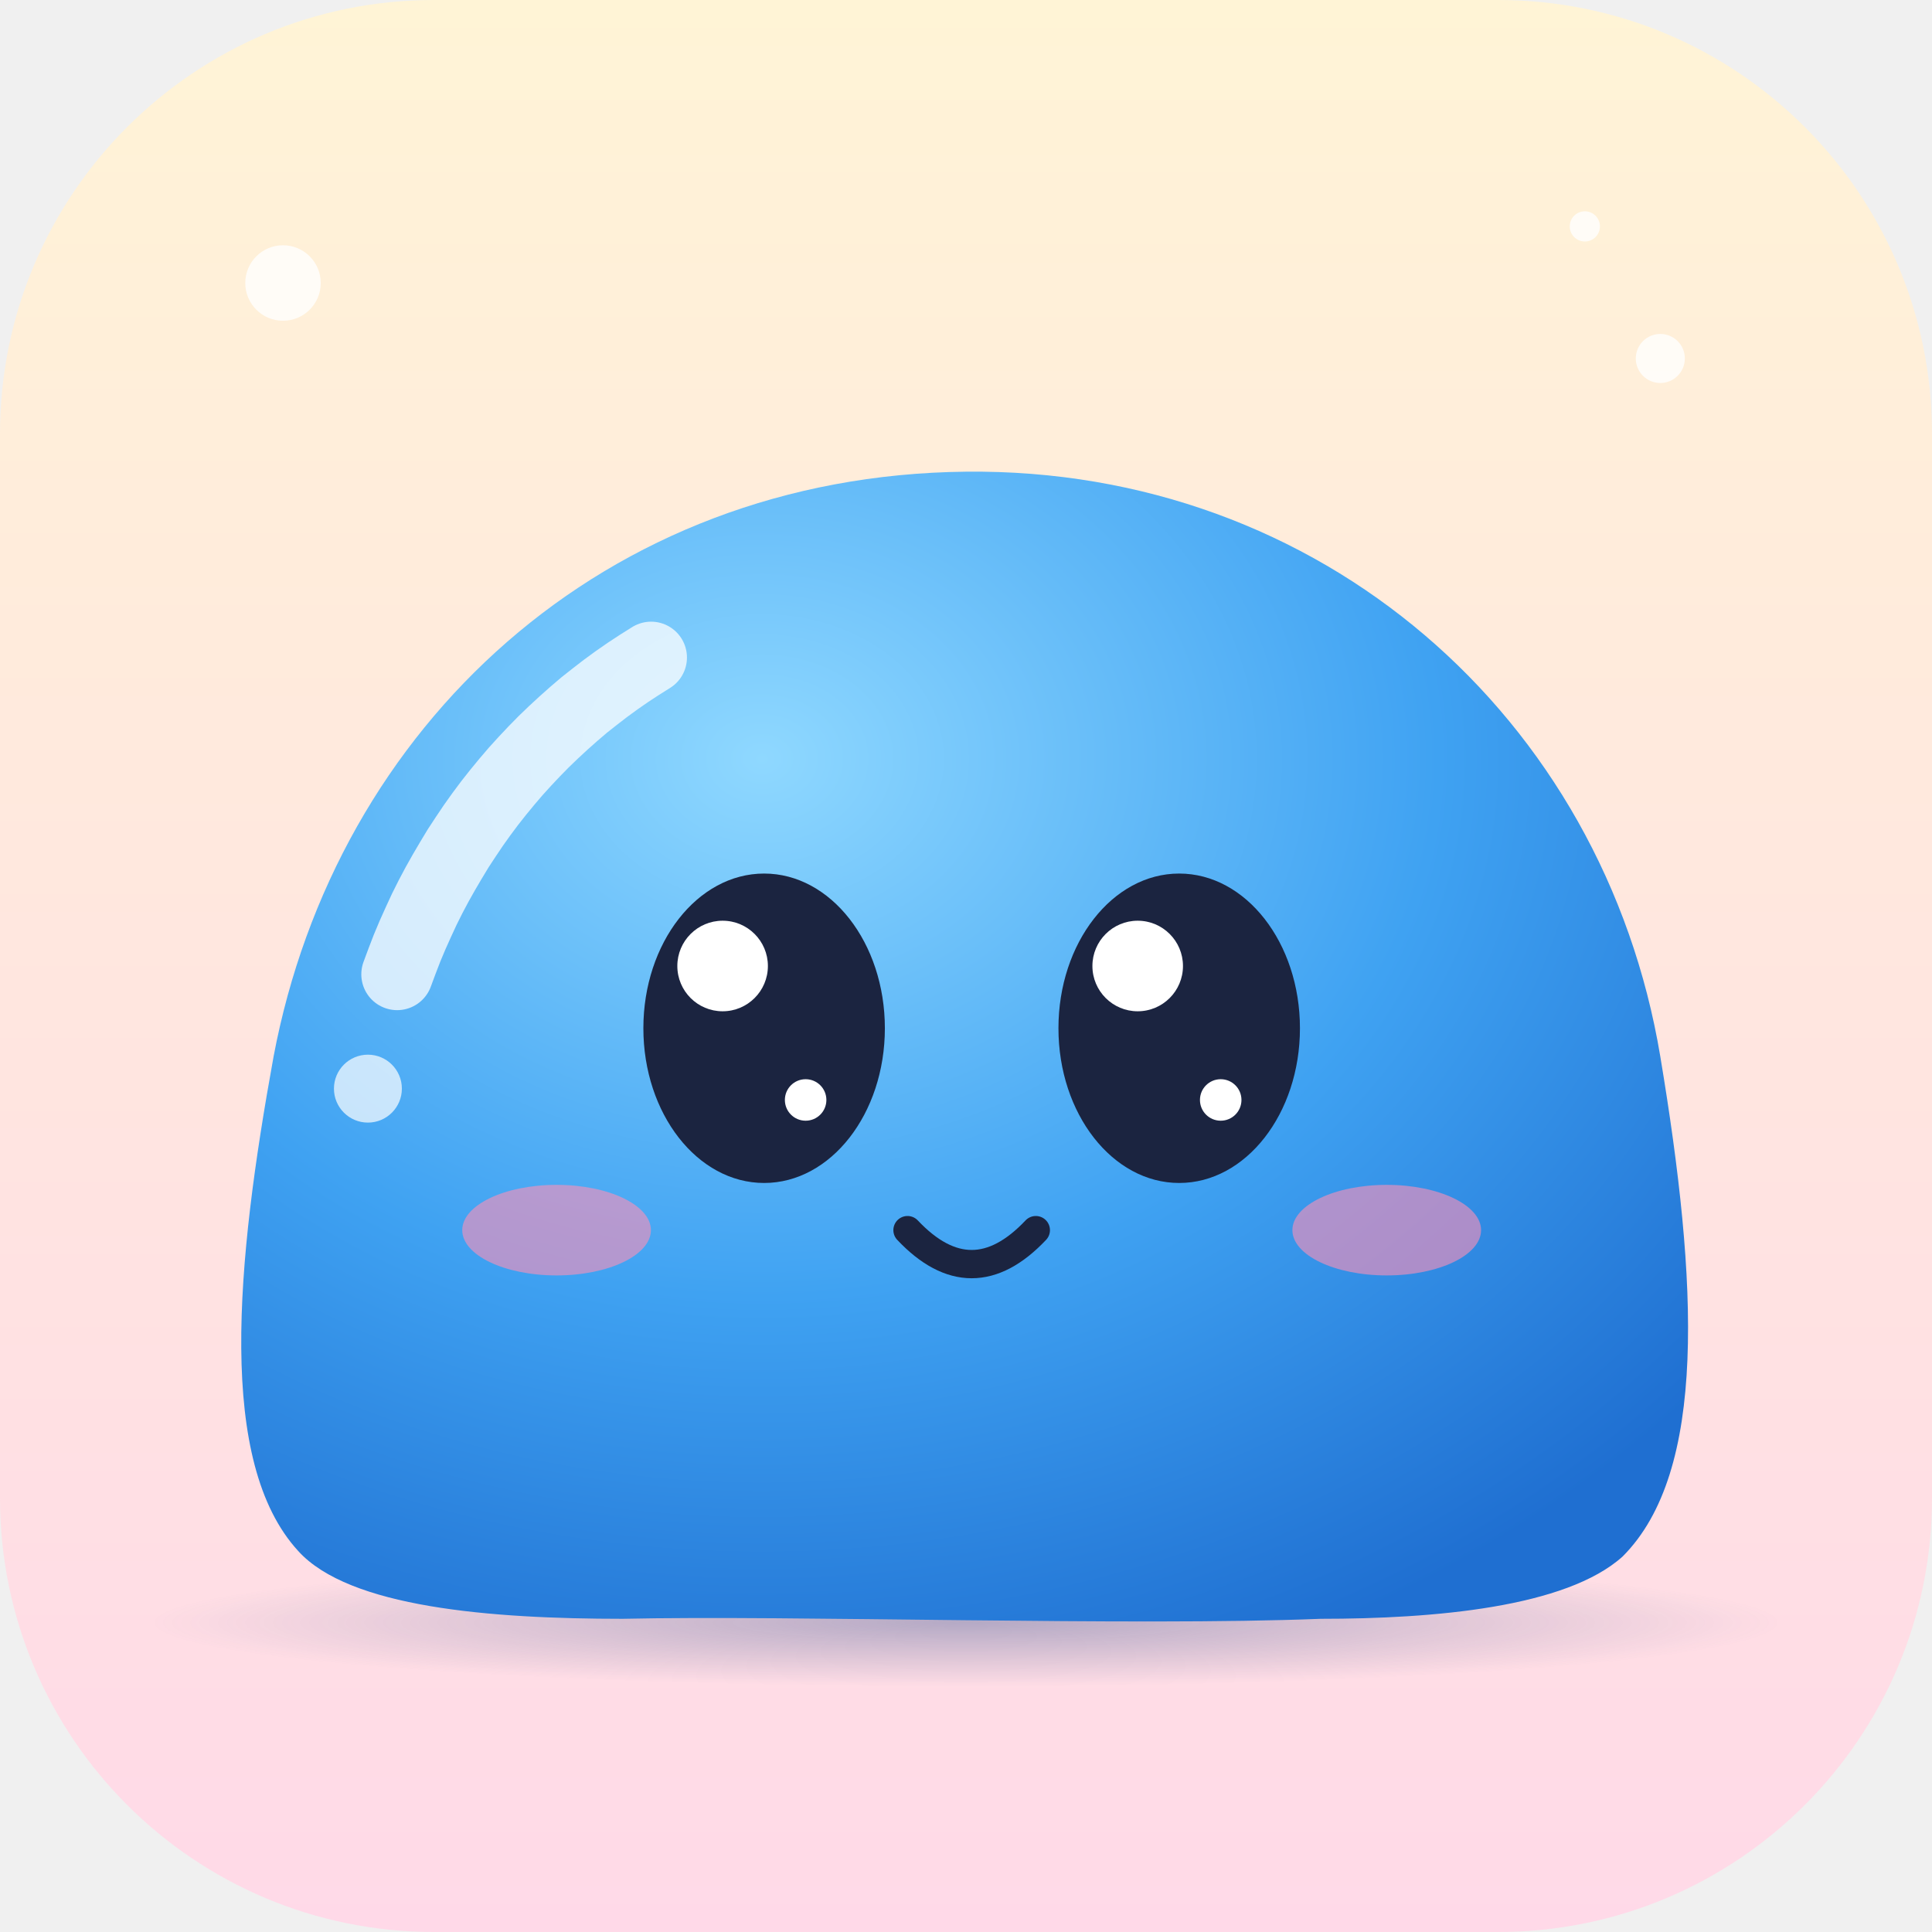
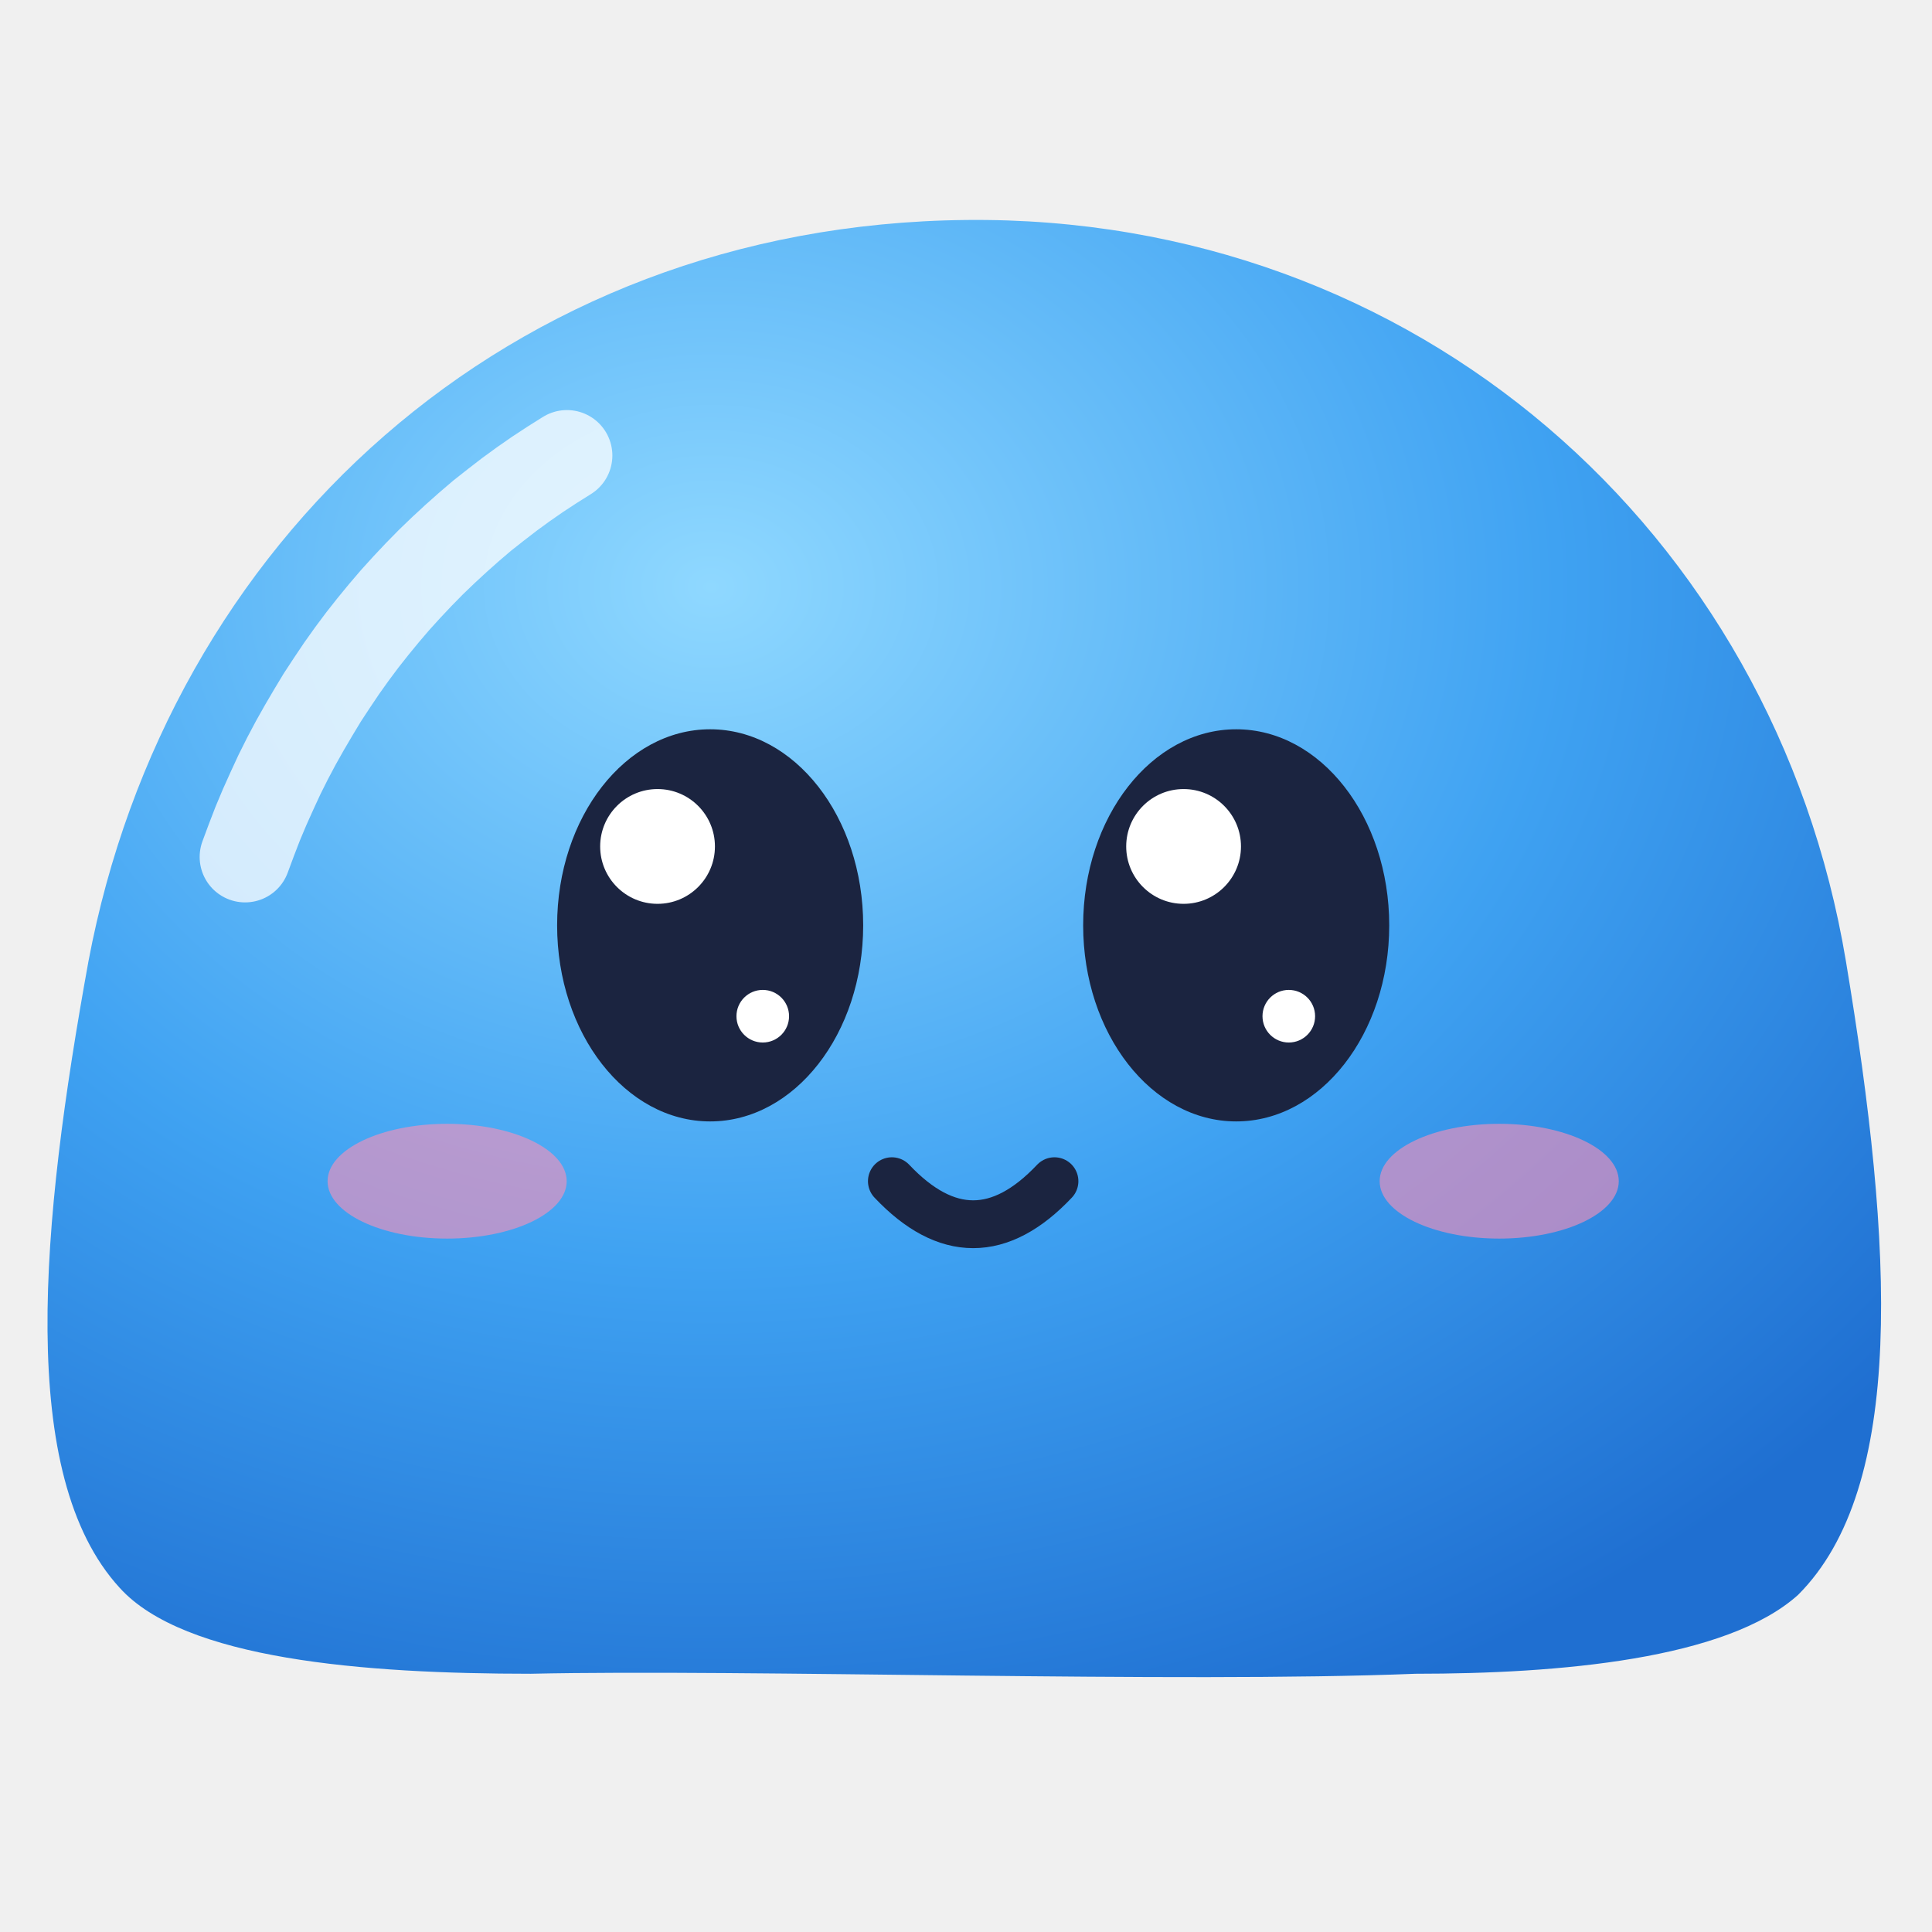
- <svg xmlns="http://www.w3.org/2000/svg" viewBox="0 0 1024 1024" width="1024" height="1024">
+ <svg xmlns="http://www.w3.org/2000/svg" viewBox="108 158 808 808" width="1024" height="1024">
  <defs>
    <linearGradient id="bg" x1="0" y1="0" x2="0" y2="1">
      <stop offset="0" stop-color="#FFF4D6" />
      <stop offset="1" stop-color="#FFD9E8" />
    </linearGradient>
    <radialGradient id="body" cx="0.36" cy="0.25" r="0.85">
      <stop offset="0" stop-color="#8FD8FF" />
      <stop offset="0.55" stop-color="#3FA2F2" />
      <stop offset="1" stop-color="#1F6FD1" />
    </radialGradient>
    <radialGradient id="shadow" cx="0.5" cy="0.5" r="0.5">
      <stop offset="0" stop-color="#2A4A8A" stop-opacity="0.35" />
      <stop offset="1" stop-color="#2A4A8A" stop-opacity="0" />
    </radialGradient>
    <clipPath id="squircle">
      <rect width="1024" height="1024" rx="230" ry="230" />
    </clipPath>
  </defs>
-   <g clip-path="url(#squircle)">
-     <rect width="1024" height="1024" fill="url(#bg)" />
-     <circle cx="150" cy="150" r="20" fill="#FFFFFF" opacity="0.8" />
-     <circle cx="880" cy="190" r="13" fill="#FFFFFF" opacity="0.8" />
-     <circle cx="840" cy="120" r="8" fill="#FFFFFF" opacity="0.8" />
-     <ellipse cx="512" cy="860" rx="430" ry="34" fill="url(#shadow)" />
+   <g>
    <path fill="url(#body)" d="       M 512 250       C 700 248, 850 380, 880 560       C 900 680, 905 780, 860 825       C 830 852, 760 858, 700 858       C 600 862, 420 856, 330 858       C 260 858, 185 852, 158 822       C 115 775, 125 670, 145 560       C 178 385, 320 252, 512 250 Z" />
    <path d="M 210.5 516.4 L 213.1 509.4 L 215.8 502.4 L 218.7 495.5 L 221.8 488.6 L 224.9 481.9 L 228.2 475.3 L 231.7 468.7 L 235.3 462.3 L 239.0 456.0 L 242.8 449.7 L 246.8 443.6 L 250.9 437.5 L 255.1 431.6 L 259.5 425.7 L 264.0 420.0 L 268.6 414.4 L 273.3 408.9 L 278.2 403.5 L 283.1 398.3 L 288.2 393.1 L 293.4 388.1 L 298.7 383.2 L 304.1 378.4 L 309.6 373.7 L 315.3 369.2 L 321.0 364.8 L 326.9 360.5 L 332.8 356.4 L 338.9 352.4 L 345.1 348.5" stroke="#FFFFFF" stroke-width="38" stroke-linecap="round" stroke-linejoin="round" fill="none" opacity="0.75" />
-     <circle cx="195" cy="577" r="18" fill="#FFFFFF" opacity="0.7" />
    <g>
      <ellipse cx="405" cy="545" rx="64" ry="82" fill="#1B2440" />
      <ellipse cx="625" cy="545" rx="64" ry="82" fill="#1B2440" />
      <circle cx="383" cy="512" r="24" fill="#FFFFFF" />
      <circle cx="603" cy="512" r="24" fill="#FFFFFF" />
      <circle cx="427" cy="583" r="11" fill="#FFFFFF" />
      <circle cx="647" cy="583" r="11" fill="#FFFFFF" />
    </g>
    <ellipse cx="295" cy="652" rx="50" ry="24" fill="#FF8FB8" opacity="0.6" />
    <ellipse cx="735" cy="652" rx="50" ry="24" fill="#FF8FB8" opacity="0.6" />
-     <path d="M 481 652 Q 515 688 549 652" stroke="#1B2440" stroke-width="15" stroke-linecap="round" fill="none" />
+     <path d="M 481 652 Q 515 688 549 652" stroke="#1B2440" stroke-width="20" stroke-linecap="round" fill="none" />
  </g>
</svg>
